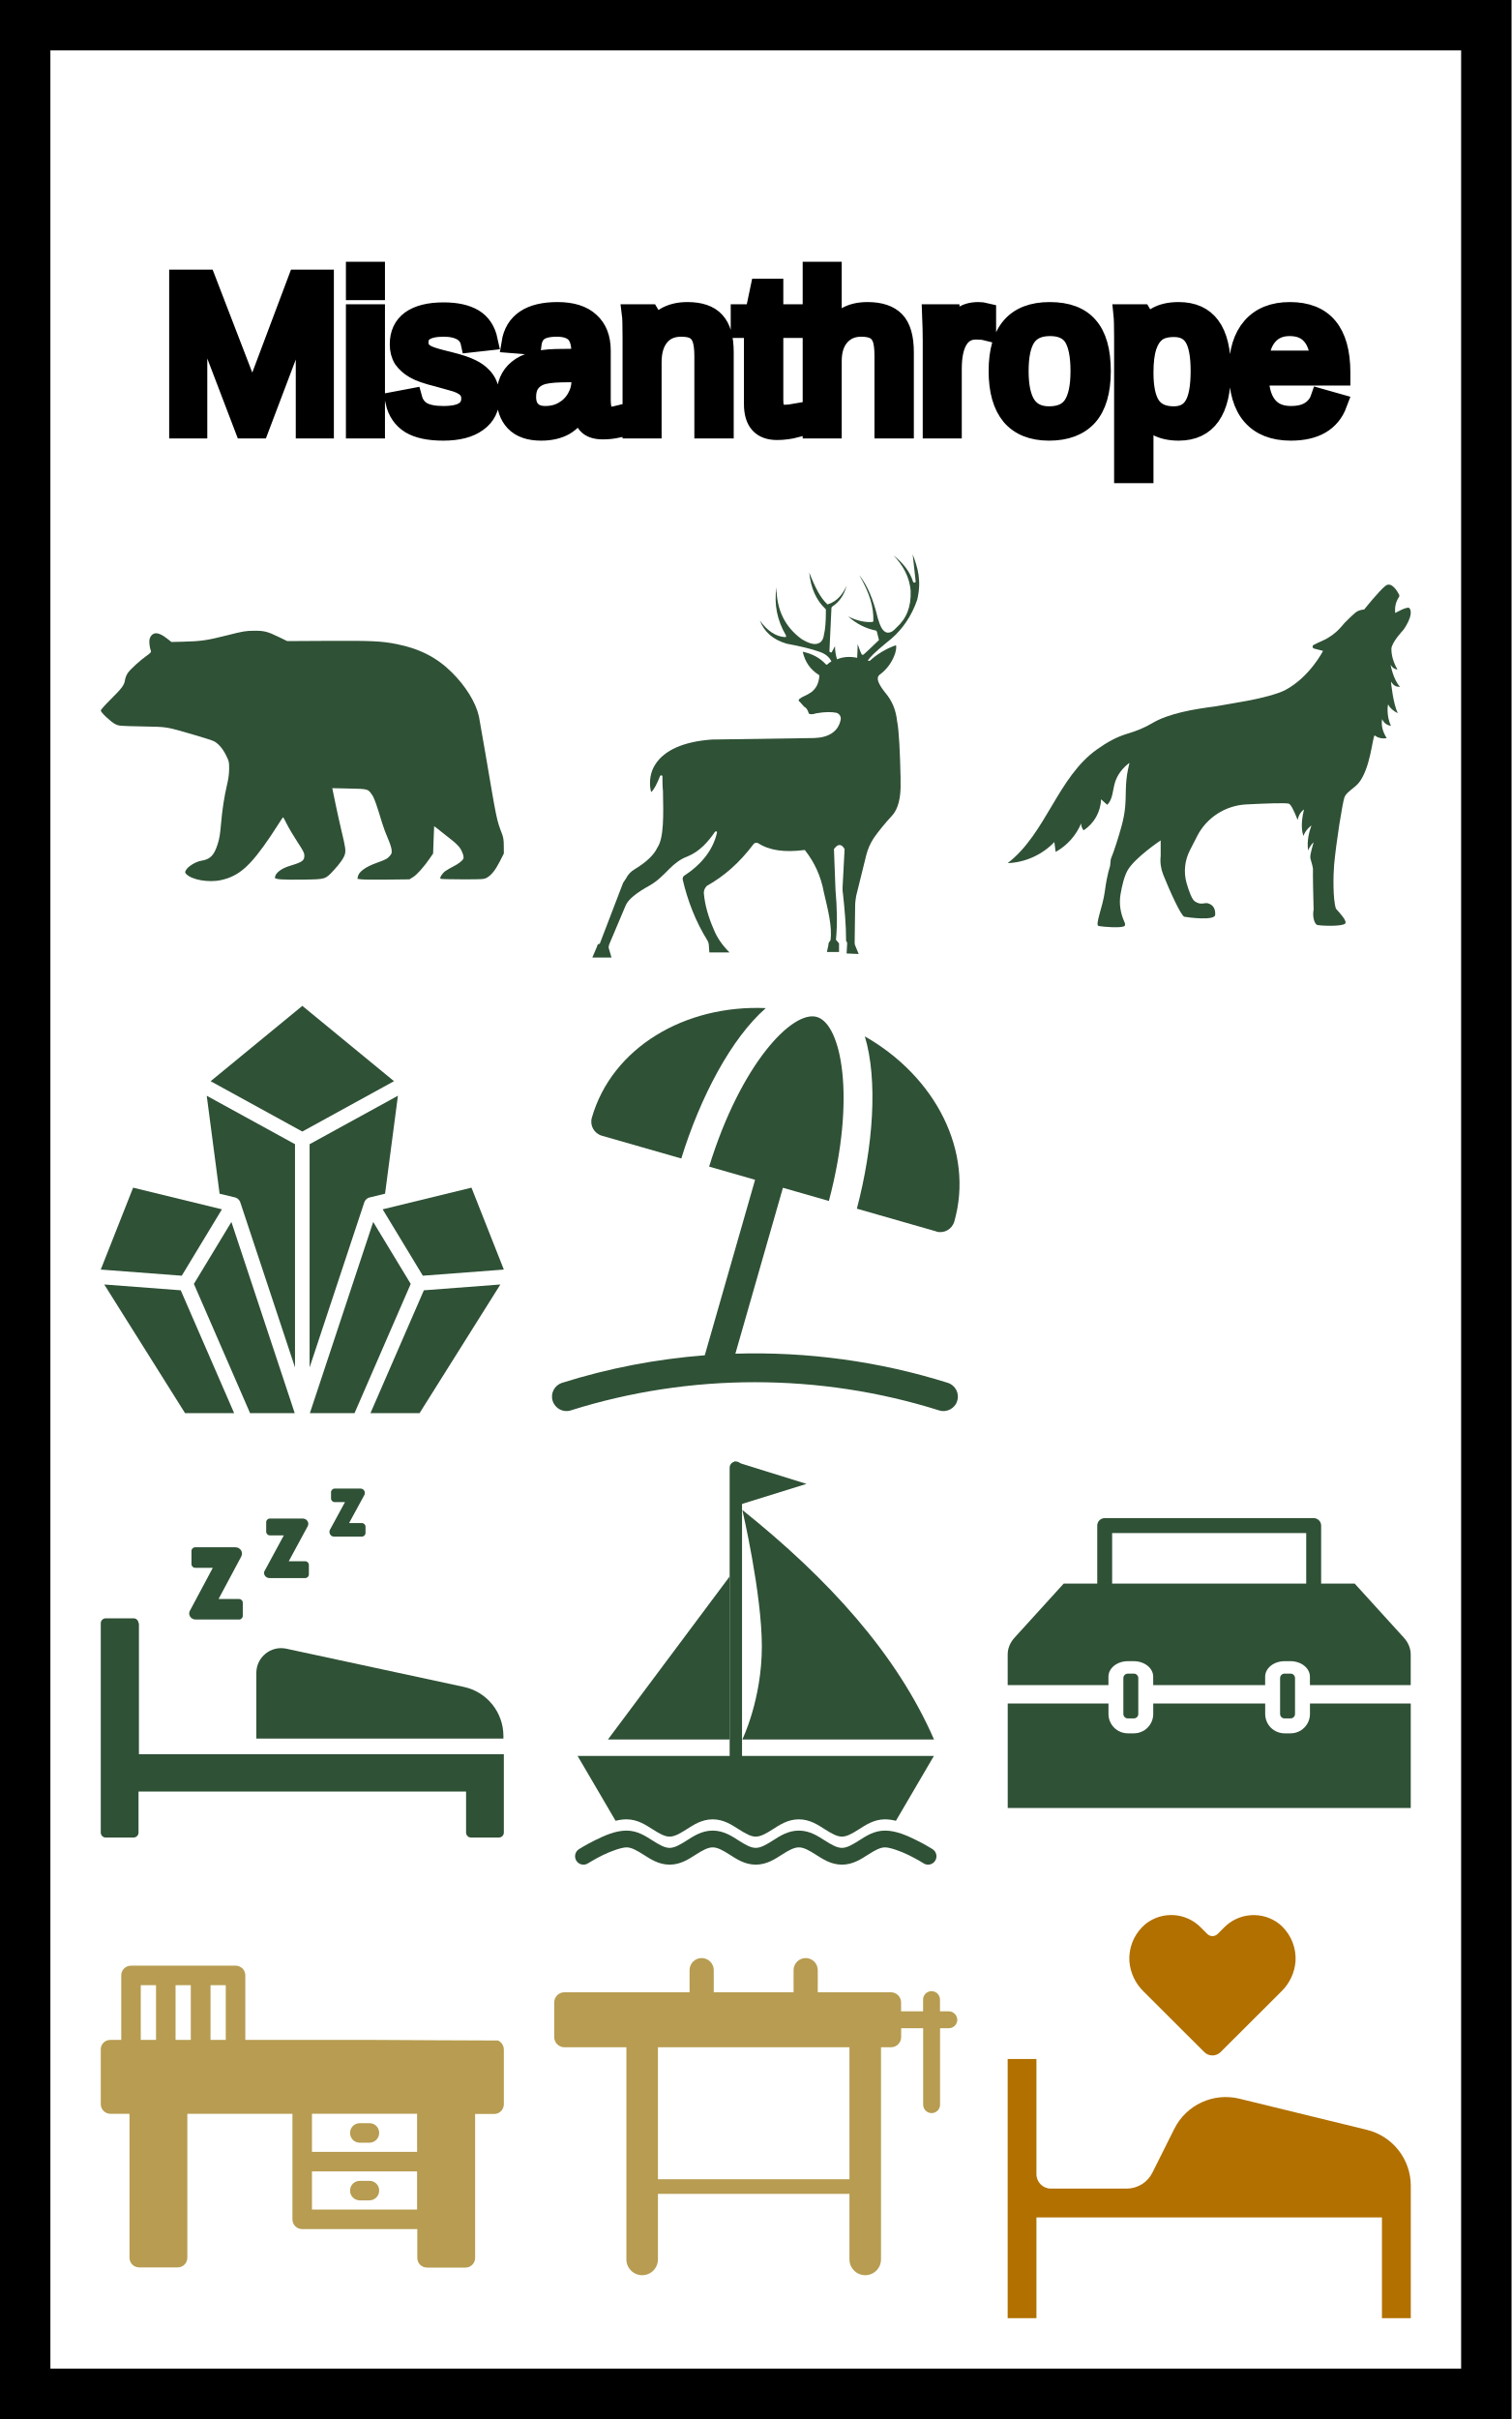
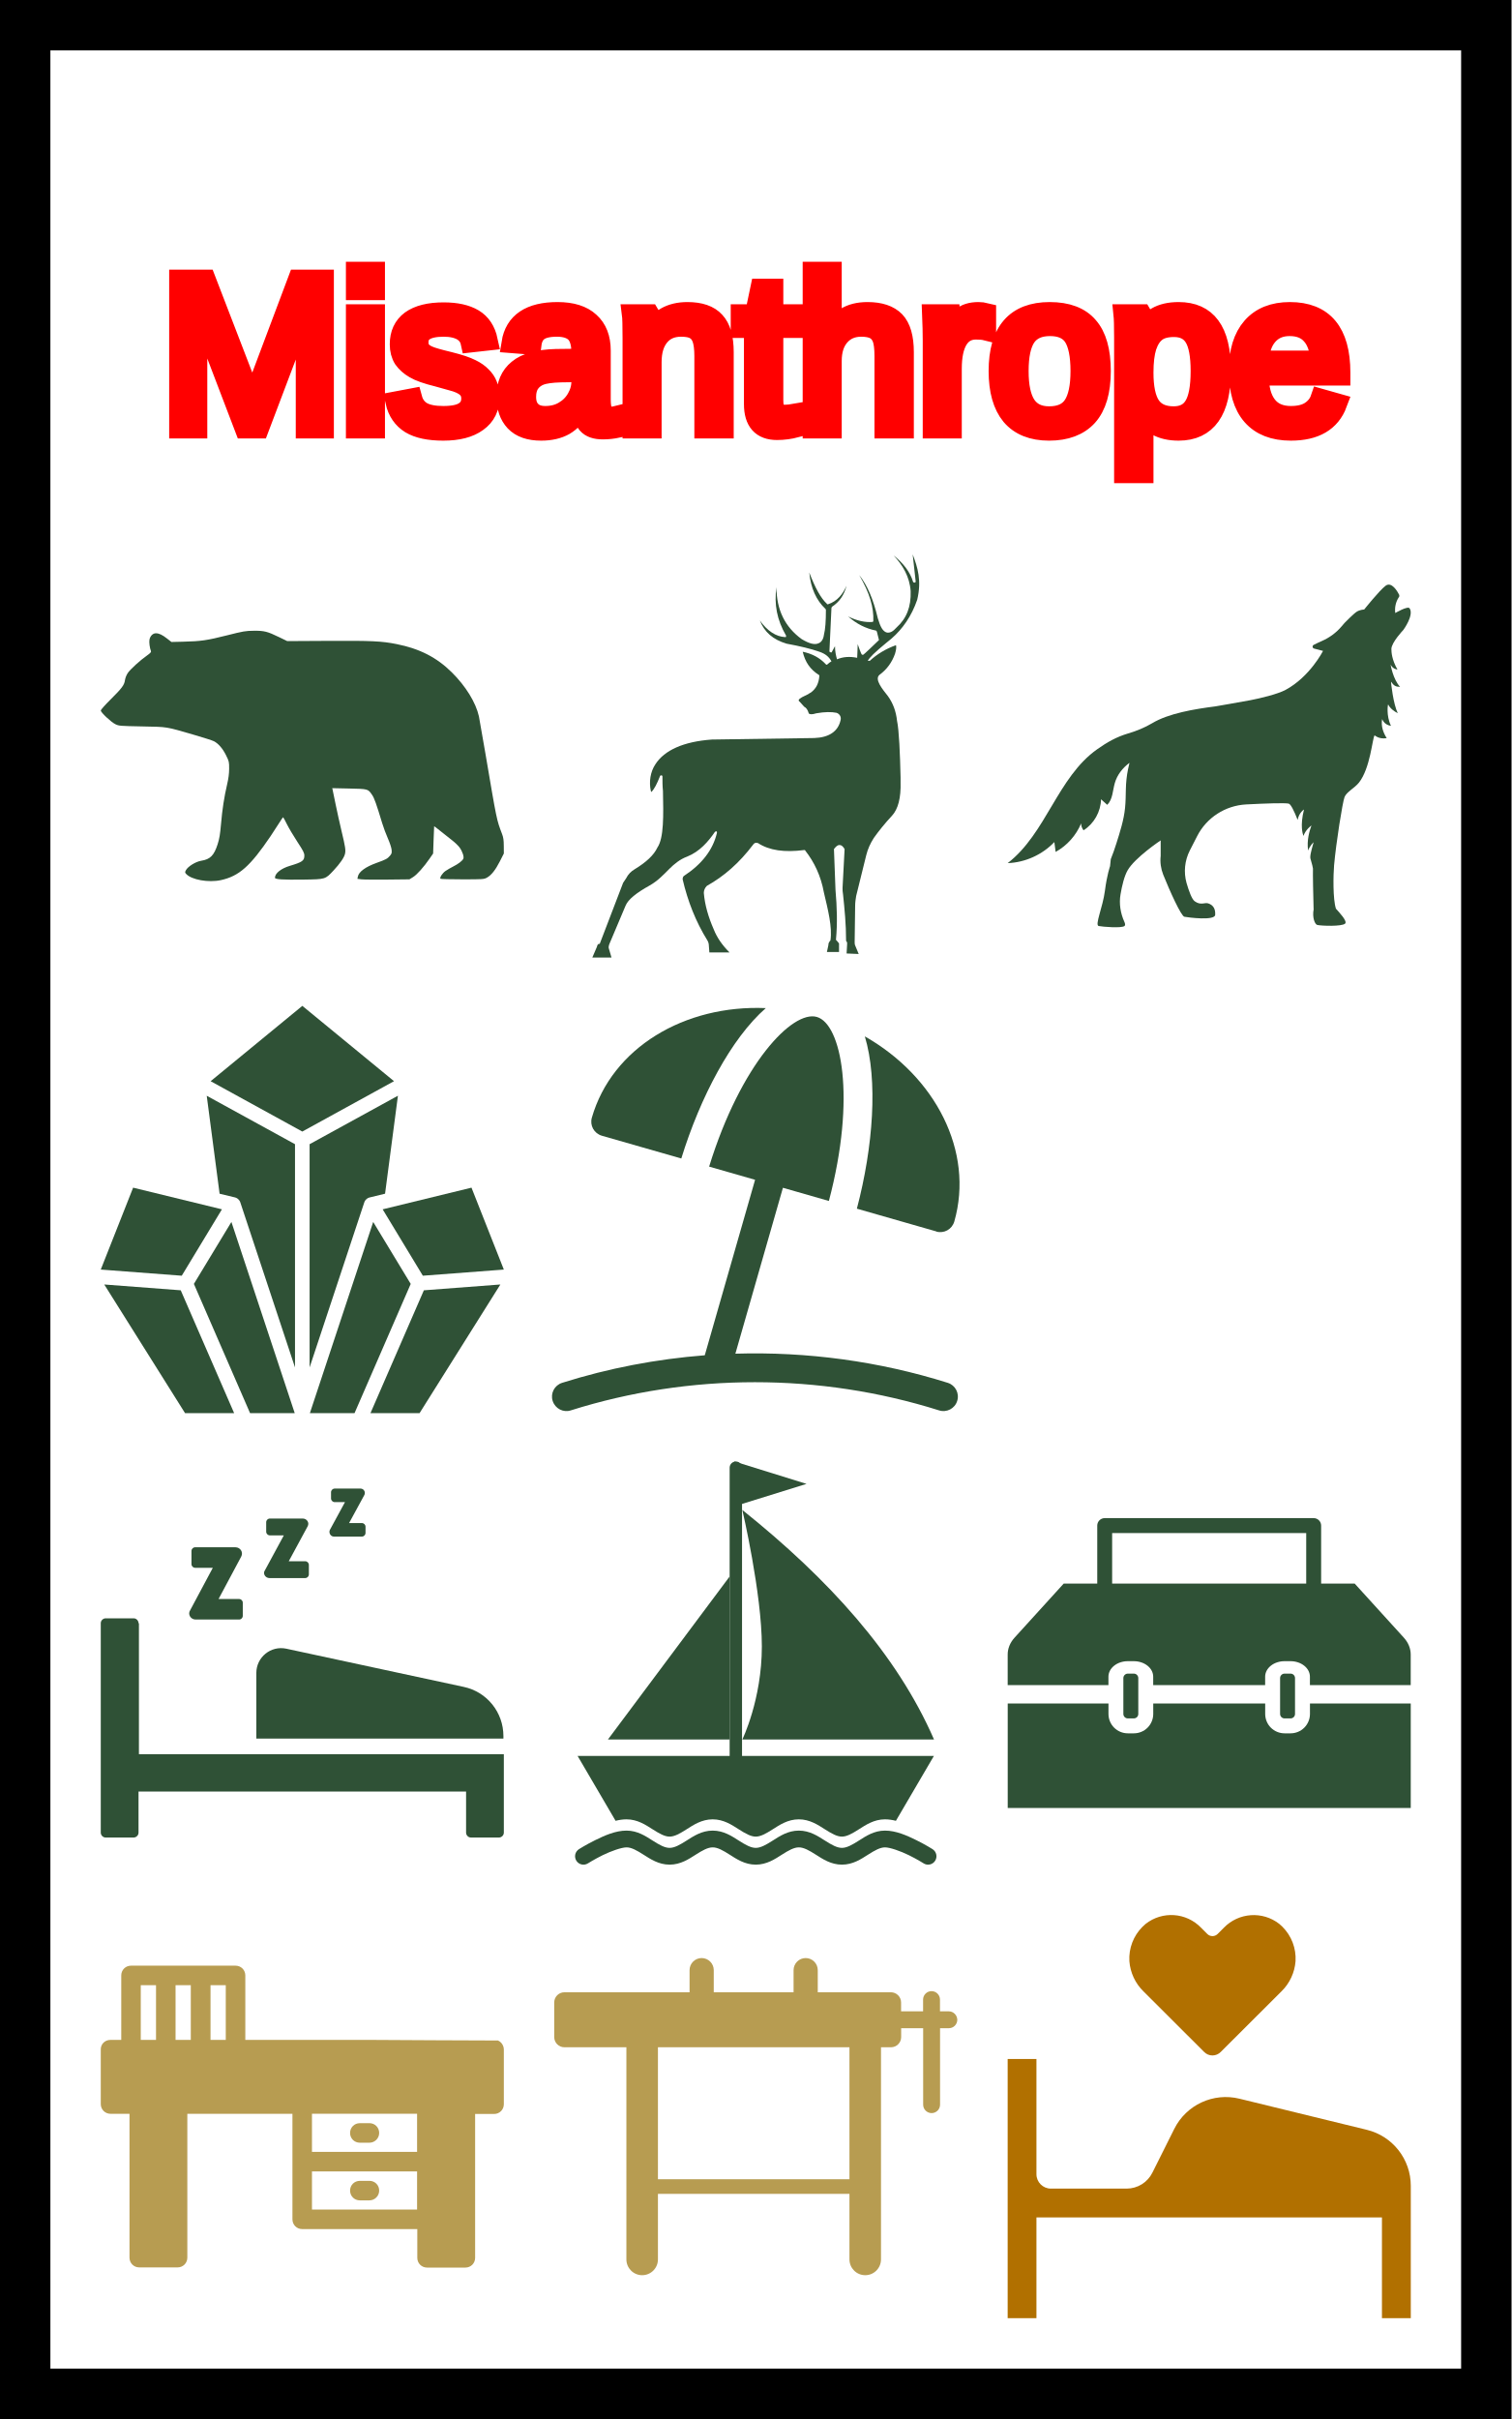
<svg xmlns="http://www.w3.org/2000/svg" width="75.0" height="120.0" viewBox="0 0 75.0 120.0">
  <defs>
</defs>
  <g id="Misanthrope">
    <rect x="1.25" y="1.25" width="72.5" height="117.5" rx="0" ry="0" stroke-dasharray="" stroke-opacity="1" fill="white" stroke-width="2.5" stroke="black" />
-     <text x="37.5" y="21.25" font-size="10.714" text-anchor="middle" font-family="Arial" stroke="black" fill="black">Misanthrope</text>
+     <text x="37.5" y="21.25" font-size="10.714" text-anchor="middle" font-family="Arial" stroke="red" fill="red" font-style="" text-decoration="">Misanthrope</text>
    <g id="import" transform="translate(5.0, 27.5) scale(0.1395946)">
      <path d="M636.468,687.518 C612.136,682.152,597.203,668.926,569.838,628.5 C565.742,622.45,560.393,614.237,557.95,610.25 C555.507,606.263,553.274,603.032,552.988,603.072 C552.702,603.111,550.473,607.209,548.035,612.178 C545.597,617.147,539.297,627.788,534.035,635.826 C525.807,648.395,524.468,651.024,524.468,654.615 C524.468,661.429,527.21,663.364,543.968,668.373 C555.805,671.912,563.968,678.439,563.968,684.365 C563.968,686.569,553.272,687.244,524.968,686.826 C496.059,686.399,496.36,686.492,485.319,674.668 C476.547,665.276,471.076,657.365,469.904,652.381 C468.714,647.317,469.343,643.116,474.531,621.5 C476.906,611.6,480.45,595.625,482.406,586.0 C484.361,576.375,486.194,567.495,486.479,566.267 L486.997,564.035 L464.233,564.52 C438.562,565.068,438.974,564.952,433.36,573.222 C430.456,577.5,427.742,585.123,419.925,610.965 C418.184,616.721,414.746,625.946,412.286,631.465 C409.824,636.988,407.57,643.763,407.273,646.534 C406.796,650.98,407.052,651.946,409.47,654.819 C412.798,658.775,415.1,660.004,427.449,664.418 C442.22,669.697,451.276,676.292,452.558,682.701 L453.184,685.829 L447.826,686.491 C444.879,686.855,429.157,687.006,412.887,686.827 L383.306,686.5 L378.405,683.469 C373.192,680.243,363.944,669.911,356.187,658.646 L351.468,651.791 L350.846,633.646 C350.504,623.666,350.167,615.361,350.096,615.19 C350.026,615.02,346.192,617.945,341.577,621.69 C336.961,625.436,330.012,630.933,326.133,633.907 C322.255,636.881,317.651,641.307,315.901,643.743 C311.967,649.22,309.618,656.477,310.963,658.991 C312.495,661.854,317.782,665.878,324.367,669.194 C327.723,670.883,332.407,673.596,334.776,675.221 C339.065,678.163,343.016,684.285,341.564,685.737 C341.145,686.157,327.902,686.5,312.135,686.5 C284.451,686.5,283.326,686.424,279.325,684.284 C273.368,681.098,267.72,673.998,261.715,662.144 L256.468,651.788 L256.536,641.644 C256.589,633.617,257.079,630.248,258.885,625.5 C266.25,606.14,265.756,608.53,281.413,516.358 C285.537,492.079,289.373,470.155,289.938,467.636 C294.127,448.942,307.629,427.014,326.37,408.466 C346.641,388.406,369.43,376.738,400.468,370.528 C420.564,366.508,434.303,365.864,492.968,366.194 L547.468,366.5 L558.242,361.271 C574.181,353.535,578.333,352.486,592.468,352.62 C603.662,352.726,606.098,353.145,628.723,358.858 C655.243,365.555,663.548,366.754,687.252,367.308 L703.035,367.677 L708.752,363.206 C715.374,358.027,719.658,356.0,723.981,356.0 C727.994,356.0,731.625,359.652,732.558,364.628 C733.207,368.086,732.173,375.9,730.513,380.077 C730.065,381.206,731.531,382.807,735.687,385.722 C745.135,392.349,758.409,404.44,761.713,409.429 C763.543,412.192,765.066,416.076,765.47,419.012 C766.372,425.575,769.527,429.787,785.116,445.244 C792.184,452.253,797.968,458.762,797.968,459.71 C797.968,462.292,784.187,475.256,778.468,478.054 C773.59,480.44,772.713,480.515,742.468,481.108 C707.447,481.795,711.478,481.138,672.106,492.577 C659.807,496.15,648.083,499.921,646.054,500.956 C639.992,504.049,634.199,510.73,629.699,519.818 C625.599,528.097,625.469,528.656,625.508,537.93 C625.537,544.666,626.343,550.905,628.23,559.0 C632.189,575.977,634.705,592.315,636.423,612.215 C637.633,626.228,638.581,631.89,640.959,639.312 C645.808,654.45,650.907,659.595,662.968,661.519 C670.49,662.718,681.004,669.236,683.639,674.331 C684.977,676.919,684.945,677.368,683.291,679.199 C676.14,687.113,653.153,691.197,636.468,687.518 Z" fill="#2f5136" stroke="none" stroke-width="0" transform="matrix(-0.2645833,0,0,0.2645833,211.1291,-66.14482)" />
    </g>
    <g id="import" transform="translate(27.5, 27.5) scale(0.9460738)">
      <path d="M18.958,1.429 C18.958,1.455,18.932,1.481,18.905,1.481 C18.879,1.481,18.853,1.481,18.826,1.455 C18.667,0.926,18.323,0.476,17.794,0.053 C18.27,0.555,18.641,1.164,18.694,1.931 C18.72,2.751,18.482,3.36,17.953,3.836 C17.768,4.048,17.609,4.127,17.45,4.101 C17.239,4.048,17.106,3.81,16.974,3.36 C16.736,2.355,16.418,1.614,15.995,1.085 C16.551,2.037,16.762,2.778,16.736,3.492 C16.736,3.519,16.709,3.545,16.683,3.545 C16.313,3.572,15.889,3.492,15.413,3.254 C15.863,3.651,16.339,3.889,16.868,3.995 C16.895,3.995,16.895,4.021,16.921,4.048 L17.027,4.471 C17.027,4.498,17.027,4.524,17,4.524 C16.233,5.265,16.207,5.265,16.207,5.265 L16.154,5.265 C16.127,5.265,16.101,5.239,15.916,4.709 C15.916,5,15.889,5.291,15.889,5.424 C15.492,5.344,15.148,5.371,14.831,5.503 C14.778,5.318,14.725,5.08,14.725,4.815 L14.566,5.106 C14.566,5.133,14.54,5.159,14.487,5.133 C14.46,5.133,14.434,5.106,14.434,5.08 L14.54,2.804 L14.566,2.751 C14.963,2.487,15.201,2.143,15.334,1.64 C15.148,2.064,14.857,2.46,14.355,2.619 C14.328,2.619,14.302,2.619,14.302,2.593 C13.984,2.302,13.693,1.773,13.376,0.952 C13.455,1.773,13.746,2.408,14.222,2.857 C14.222,2.857,14.249,2.884,14.249,2.91 C14.249,3.492,14.222,3.916,14.143,4.233 C14.117,4.445,14.011,4.604,13.878,4.656 C13.667,4.762,13.376,4.683,12.979,4.445 C12.106,3.81,11.656,2.91,11.656,1.72 C11.524,2.619,11.682,3.439,12.159,4.26 L12.159,4.313 C12.159,4.339,12.132,4.339,12.106,4.339 C11.63,4.313,11.18,4.021,10.783,3.466 C11.021,4.074,11.471,4.471,12.185,4.683 C12.899,4.815,13.455,4.948,13.905,5.106 C14.222,5.212,14.408,5.371,14.54,5.609 C14.46,5.662,14.408,5.688,14.328,5.768 C14.302,5.794,14.275,5.794,14.249,5.768 C13.931,5.424,13.534,5.212,13.032,5.106 C13.164,5.662,13.429,6.032,13.878,6.323 C13.905,6.323,13.905,6.35,13.905,6.376 C13.878,6.747,13.746,7.038,13.455,7.249 C13.402,7.276,13.349,7.302,13.323,7.329 C13.111,7.435,12.847,7.54,12.82,7.646 C12.82,7.646,12.82,7.699,12.873,7.726 L13.111,7.99 C13.217,8.043,13.296,8.149,13.349,8.334 C13.376,8.387,13.508,8.414,13.746,8.334 C14.196,8.255,14.54,8.255,14.805,8.308 C14.963,8.361,15.069,8.519,15.016,8.705 C14.884,9.287,14.408,9.604,13.64,9.631 L8.269,9.71 C6.788,9.816,5.782,10.266,5.306,11.007 C5.041,11.403,4.962,11.932,5.068,12.409 L5.094,12.462 C5.253,12.303,5.385,12.038,5.544,11.642 C5.544,11.615,5.571,11.588,5.623,11.588 C5.65,11.588,5.676,11.615,5.676,11.642 C5.676,11.906,5.676,12.144,5.703,12.409 C5.729,13.679,5.756,14.869,5.412,15.372 C5.227,15.769,4.83,16.139,4.221,16.51 C4.036,16.616,3.877,16.774,3.771,16.986 L3.613,17.224 L2.396,20.399 C2.396,20.426,2.369,20.426,2.343,20.426 C2.316,20.426,2.263,20.452,2.237,20.584 L1.999,21.14 L3.004,21.14 L2.872,20.69 C2.819,20.558,2.898,20.426,2.951,20.293 L3.745,18.415 C3.877,18.097,4.301,17.753,5.015,17.357 C5.438,17.118,5.756,16.774,6.047,16.483 C6.285,16.245,6.602,15.981,6.973,15.848 C7.634,15.584,8.084,15.055,8.428,14.552 C8.454,14.525,8.481,14.525,8.507,14.525 C8.534,14.525,8.534,14.552,8.534,14.605 C8.322,15.504,7.74,16.245,6.814,16.854 C6.761,16.88,6.735,16.96,6.735,17.039 C6.999,18.177,7.423,19.262,8.031,20.24 C8.084,20.32,8.111,20.426,8.111,20.532 L8.137,20.875 L9.195,20.875 C8.798,20.479,8.534,20.082,8.375,19.685 C8.084,19.023,7.899,18.388,7.846,17.753 C7.846,17.621,7.899,17.489,8.005,17.383 C8.904,16.88,9.698,16.192,10.439,15.213 C10.492,15.134,10.571,15.107,10.65,15.134 L10.677,15.134 C11.286,15.531,12.079,15.637,13.111,15.504 C13.138,15.504,13.164,15.504,13.164,15.531 C13.64,16.139,13.984,16.854,14.143,17.727 C14.355,18.627,14.593,19.552,14.487,20.24 C14.487,20.24,14.487,20.267,14.46,20.267 C14.408,20.346,14.381,20.399,14.381,20.452 L14.381,20.479 L14.302,20.849 L14.937,20.849 L14.937,20.399 L14.805,20.24 C14.778,20.24,14.778,20.214,14.778,20.188 C14.857,19.367,14.831,18.494,14.752,17.595 L14.672,15.478 L14.672,15.451 C14.778,15.319,14.857,15.24,14.963,15.24 L14.963,15.24 C15.069,15.24,15.148,15.319,15.228,15.451 L15.228,15.478 L15.122,17.489 C15.122,17.595,15.122,17.7,15.148,17.833 C15.228,18.6,15.307,19.394,15.307,20.24 L15.307,20.267 C15.387,20.346,15.36,20.426,15.36,20.452 L15.36,20.479 L15.334,20.928 L15.969,20.955 L15.783,20.505 C15.757,20.452,15.757,20.373,15.757,20.32 L15.783,18.415 C15.783,18.256,15.81,18.071,15.836,17.912 L16.366,15.769 C16.445,15.451,16.577,15.16,16.762,14.869 C17.027,14.499,17.345,14.102,17.715,13.705 C18.032,13.361,18.191,12.779,18.165,11.932 L18.165,11.694 C18.138,10.477,18.085,9.207,17.98,8.731 C17.927,8.228,17.768,7.805,17.503,7.435 C17.212,7.064,16.789,6.561,17.053,6.323 C17.45,6.032,17.715,5.662,17.874,5.212 C17.927,5.027,17.953,4.895,17.927,4.762 C17.397,4.948,16.921,5.239,16.551,5.583 L16.524,5.583 L16.498,5.583 L16.498,5.583 L16.471,5.583 L16.471,5.583 L16.445,5.583 C16.524,5.424,16.815,5.133,17.397,4.656 C17.503,4.577,17.583,4.498,17.688,4.418 C18.27,3.916,18.747,3.228,19.038,2.381 C19.276,1.376,19.064,0.688,18.8,-0 Z" fill="#2f5136" stroke="none" stroke-width="0.265" />
    </g>
    <g id="import" transform="translate(50.0, 27.5) scale(0.1511773)">
      <path d="M131.921,17.713 C131.339,16.813,127.212,19.247,127.212,19.247 C126.974,17.448,127.37,15.622,128.349,14.114 L128.429,14.008 C128.588,13.77,128.588,13.479,128.482,13.241 C127.926,12.13,125.995,8.823,124.037,10.304 C121.973,11.865,117.025,18.083,117.025,18.083 C117.025,18.083,115.676,18.162,114.644,18.771 C113.639,19.353,110.569,22.502,110.569,22.502 L109.59,23.639 C107.844,25.703,105.648,27.317,103.188,28.402 C102.235,28.825,101.256,29.275,100.436,29.698 C99.907,29.989,99.986,30.756,100.568,30.915 L103.505,31.683 C103.505,31.683,99.219,40.149,91.228,44.462 C88.582,45.891,82.762,47.267,79.692,47.849 C76.65,48.431,68.157,49.886,68.157,49.886 C61.331,50.759,52.811,52.161,47.413,55.416 C44.926,56.897,42.201,57.982,39.423,58.802 C35.719,59.914,32.729,61.581,29.369,63.962 C16.351,73.169,12.647,91.558,4.6e-05,101.321 C5.742,101.109,11.351,98.569,15.319,94.415 C15.452,95.5,15.611,96.558,15.743,97.643 C19.473,95.579,22.49,92.219,24.104,88.277 C24.104,89.097,24.395,89.891,24.897,90.552 C28.337,88.383,30.559,84.441,30.639,80.366 C31.327,80.974,31.988,81.583,32.676,82.192 C34.502,80.392,34.449,77.508,35.163,75.048 C35.931,72.349,37.73,70.074,39.979,68.407 C39.793,69.095,39.635,69.809,39.502,70.523 C39.053,72.693,38.841,74.863,38.788,77.059 C38.735,79.122,38.735,81.186,38.523,83.223 C38.127,87.192,36.856,91.108,35.666,94.891 C35.11,96.638,34.528,98.331,33.84,100.024 L33.602,102.326 C33.602,102.326,32.597,105.104,31.909,110.449 C31.221,115.794,28.522,121.694,29.872,121.958 C31.221,122.223,37.333,122.726,38.338,121.958 C38.656,121.72,38.576,121.165,38.285,120.556 C37.015,117.725,36.513,114.603,37.042,111.56 C37.518,108.756,38.259,105.607,39.37,103.676 C41.751,99.522,50.218,93.86,50.218,93.86 L50.218,98.94 C49.98,101.03,50.271,103.12,51.038,105.078 C53.155,110.37,56.912,118.704,57.997,118.916 C59.346,119.18,67.972,120.265,68.104,118.307 C68.21,116.64,67.707,115.132,65.802,114.524 C64.638,114.153,63.421,115.291,61.383,113.836 C60.431,113.148,59.478,110.475,58.711,107.856 C57.706,104.284,58.102,100.448,59.796,97.141 L62.177,92.484 C65.273,86.398,71.411,82.43,78.264,82.059 C84.376,81.742,90.964,81.504,92.234,81.795 C92.922,81.953,94.007,84.176,95.171,87.139 C95.621,84.705,97.261,83.726,97.261,83.726 C95.912,89.044,96.838,91.743,97.076,92.404 C97.817,90.261,99.695,88.965,99.695,88.965 C99.087,90.711,98.108,93.754,98.61,97.193 C99.166,95.606,100.409,94.468,100.409,94.468 C100.092,95.712,99.351,98.014,99.325,99.31 C99.325,99.442,99.325,99.601,99.351,99.733 C99.88,101.559,100.198,102.855,100.198,103.094 C100.145,104.946,100.277,111.904,100.409,116.402 L100.436,116.402 C99.88,119.207,100.859,121.456,101.627,121.614 C103.161,121.932,109.564,122.144,110.728,121.191 C111.654,120.424,108.744,117.408,107.738,116.27 C106.707,113.121,106.865,105.157,107.13,102.062 C107.791,94.574,109.908,81.318,110.569,79.625 C111.257,77.932,113.903,76.662,115.305,74.889 C119.036,70.153,119.698,60.363,120.412,59.411 C120.491,59.305,121.708,60.76,124.407,60.31 C123.243,58.458,122.502,56.421,122.899,54.066 C122.925,53.934,123.349,55.892,125.809,56.289 C124.143,52.796,124.804,49.066,124.883,49.251 C125.386,50.389,126.868,51.632,128.058,52.082 C126.577,49.436,125.73,41.657,125.836,41.79 C126.762,43.113,127.291,43.456,128.799,43.483 C126.497,41.102,125.624,36.048,125.704,36.207 C126.418,37.662,127.953,37.847,127.926,37.794 C126.1,34.566,125.942,32.159,125.942,31.048 C125.942,28.931,129.884,24.777,129.884,24.777 C129.884,24.777,133.429,19.962,131.921,17.713 Z" fill="#2f5136" stroke="none" stroke-width="0.265" />
    </g>
    <g id="import" transform="translate(5.0, 50.0) scale(0.8772699)">
      <path d="M14.961,10.886 C14.966,10.879,14.972,10.874,14.977,10.866 C15.004,10.832,15.036,10.802,15.072,10.779 C15.077,10.775,15.079,10.77,15.085,10.767 C15.09,10.764,15.09,10.767,15.092,10.765 C15.126,10.745,15.162,10.729,15.2,10.72 L16.08,10.505 L16.808,4.965 L11.812,7.706 L11.812,20.33 L14.907,10.99 C14.919,10.953,14.938,10.918,14.96,10.886 Z" fill="#2f5136" stroke="none" stroke-width="0.265" />
      <path d="M5.267,15.606 L8.444,22.913 L10.97,22.913 L7.389,12.103 Z" fill="#2f5136" stroke="none" stroke-width="0.265" />
      <path d="M15.255,22.913 L18.032,22.913 L22.602,15.639 L18.275,15.968 Z" fill="#2f5136" stroke="none" stroke-width="0.265" />
      <path d="M18.217,15.143 L22.798,14.796 L20.968,10.164 L15.944,11.389 Z" fill="#2f5136" stroke="none" stroke-width="0.265" />
      <path d="M15.409,12.103 L11.828,22.913 L14.354,22.913 L17.531,15.606 Z" fill="#2f5136" stroke="none" stroke-width="0.265" />
      <path d="M6.853,11.389 L1.83,10.164 L0,14.796 L4.581,15.143 Z" fill="#2f5136" stroke="none" stroke-width="0.265" />
      <path d="M11.401,-0.116 L6.214,4.144 L11.399,6.991 L16.586,4.143 Z" fill="#2f5136" stroke="none" stroke-width="0.265" />
      <path d="M6.721,10.506 L7.596,10.717 C7.634,10.727,7.67,10.742,7.704,10.763 C7.704,10.763,7.709,10.763,7.711,10.765 C7.713,10.767,7.719,10.773,7.724,10.776 C7.76,10.801,7.792,10.83,7.819,10.864 C7.824,10.871,7.83,10.877,7.835,10.884 C7.859,10.916,7.877,10.952,7.89,10.989 L10.986,20.33 L10.986,7.706 L5.993,4.967 Z" fill="#2f5136" stroke="none" stroke-width="0.265" />
      <path d="M0.197,15.639 L4.766,22.913 L7.543,22.913 L4.523,15.968 Z" fill="#2f5136" stroke="none" stroke-width="0.265" />
    </g>
    <g id="import" transform="translate(27.5, 50.0) scale(0.870057)">
      <path d="M22.444,21.376 C18.524,20.144,14.415,19.59,10.331,19.714 L13.043,10.255 L15.664,11.007 C17.235,5.071,16.366,0.912,14.977,0.515 C13.588,0.118,10.645,3.177,8.834,9.048 L11.455,9.8 L8.586,19.805 C5.833,20.02,3.096,20.541,0.45,21.376 C0.012,21.516,-0.228,21.979,-0.088,22.409 C0.053,22.847,0.516,23.087,0.946,22.947 C7.743,20.805,15.143,20.805,21.947,22.947 C22.386,23.087,22.849,22.839,22.981,22.409 C23.121,21.971,22.873,21.508,22.443,21.376 Z" fill="#2f5136" stroke="none" stroke-width="0.265" />
      <path d="M2.716,7.287 L7.247,8.585 C8.33,5.079,10.099,1.73,12.067,0.011 C7.437,-0.188,3.295,2.268,2.145,6.261 C2.021,6.7,2.269,7.154,2.716,7.287 Z" fill="#2f5136" stroke="none" stroke-width="0.265" />
      <path d="M21.791,12.752 C22.229,12.876,22.683,12.628,22.816,12.181 C23.957,8.188,21.741,3.913,17.714,1.623 C18.467,4.12,18.194,7.899,17.26,11.446 L21.791,12.744 Z" fill="#2f5136" stroke="none" stroke-width="0.265" />
    </g>
    <g id="import" transform="translate(5.0, 72.5) scale(0.7697637)">
      <path d="M2.434,10.424 C2.434,10.265,2.302,10.107,2.117,10.107 L0.317,10.107 C0.159,10.107,-0,10.239,-0,10.424 L-0,23.918 C-0,24.077,0.132,24.235,0.317,24.235 L2.117,24.235 C2.275,24.235,2.434,24.103,2.434,23.918 L2.434,21.272 L23.548,21.272 L23.548,23.918 C23.548,24.077,23.68,24.235,23.865,24.235 L25.664,24.235 C25.823,24.235,25.982,24.103,25.982,23.918 L25.982,18.864 L2.46,18.864 L2.46,10.424 Z" fill="#2f5136" stroke="none" stroke-width="0" />
      <path d="M23.389,14.525 L11.959,12.065 C10.954,11.853,10.028,12.62,10.028,13.626 L10.028,17.859 L25.955,17.859 L25.955,17.7 C25.955,16.166,24.897,14.843,23.389,14.525 Z" fill="#2f5136" stroke="none" stroke-width="0" />
      <path d="M6.112,10.186 L8.916,10.186 C9.049,10.186,9.154,10.08,9.154,9.948 L9.154,9.101 C9.154,8.969,9.049,8.863,8.916,8.863 L7.593,8.863 L9.049,6.138 C9.207,5.847,8.996,5.529,8.678,5.529 L6.085,5.529 C5.953,5.529,5.847,5.635,5.847,5.767 L5.847,6.614 C5.847,6.746,5.953,6.852,6.085,6.852 L7.223,6.852 L5.768,9.577 C5.583,9.842,5.794,10.186,6.112,10.186 Z" fill="#2f5136" stroke="none" stroke-width="0" />
      <path d="M10.874,7.514 L13.176,7.514 C13.308,7.514,13.414,7.408,13.414,7.276 L13.414,6.667 C13.414,6.535,13.308,6.429,13.176,6.429 L12.118,6.429 L13.335,4.18 C13.467,3.942,13.282,3.677,13.017,3.677 L10.901,3.677 C10.768,3.677,10.663,3.783,10.663,3.915 L10.663,4.524 C10.663,4.656,10.768,4.762,10.901,4.762 L11.8,4.762 L10.583,7.011 C10.424,7.223,10.61,7.514,10.874,7.514 Z" fill="#2f5136" stroke="none" stroke-width="0" />
      <path d="M15.028,4.841 L16.827,4.841 C16.96,4.841,17.066,4.736,17.066,4.603 L17.066,4.206 C17.066,4.074,16.96,3.968,16.827,3.968 L16.007,3.968 L16.986,2.169 C17.092,1.984,16.96,1.746,16.748,1.746 L15.081,1.746 C14.949,1.746,14.843,1.852,14.843,1.984 L14.843,2.381 C14.843,2.513,14.949,2.619,15.081,2.619 L15.742,2.619 L14.764,4.418 C14.684,4.603,14.816,4.841,15.028,4.841 Z" fill="#2f5136" stroke="none" stroke-width="0" />
    </g>
    <g id="import" transform="translate(27.5, 72.5) scale(0.9214891)">
      <path d="M9.704,2.412 L13.586,1.206 L9.704,0 Z" fill="#2f5136" stroke="none" stroke-width="0.265" />
      <path d="M9.78,0.001 C9.596,0.001,9.446,0.15,9.446,0.335 L9.446,17.046 C9.446,17.134,9.482,17.219,9.545,17.282 C9.607,17.344,9.691,17.379,9.78,17.379 C9.868,17.379,9.954,17.344,10.016,17.282 C10.078,17.219,10.113,17.134,10.113,17.046 L10.113,0.335 C10.113,0.246,10.078,0.161,10.016,0.098 C9.954,0.036,9.868,0.001,9.78,0.001 Z" fill="#2f5136" stroke="none" stroke-width="0.265" />
      <path d="M1.259,15.852 L3.304,19.344 C3.498,19.295,3.696,19.265,3.893,19.265 C4.485,19.265,4.93,19.568,5.296,19.8 C5.662,20.033,5.948,20.195,6.212,20.195 C6.477,20.195,6.764,20.033,7.129,19.8 C7.495,19.568,7.94,19.265,8.532,19.265 C9.124,19.265,9.568,19.568,9.934,19.8 C10.3,20.033,10.586,20.195,10.851,20.195 C11.117,20.195,11.403,20.033,11.768,19.8 C12.133,19.568,12.578,19.265,13.17,19.265 C13.762,19.265,14.207,19.568,14.573,19.8 C14.939,20.033,15.225,20.195,15.491,20.195 C15.755,20.195,16.042,20.033,16.407,19.8 C16.773,19.568,17.218,19.265,17.81,19.265 C18.007,19.265,18.204,19.295,18.399,19.344 L20.444,15.852 Z" fill="#2f5136" stroke="none" stroke-width="0.265" />
      <path d="M10.128,14.967 L20.451,14.967 C18.448,10.367,14.772,6.326,10.128,2.608 C10.128,2.608,11.18,7.087,11.18,9.956 C11.18,12.825,10.128,14.967,10.128,14.967 Z" fill="#2f5136" stroke="none" stroke-width="0.265" />
      <path d="M9.447,14.967 L2.892,14.967 L9.447,6.189 Z" fill="#2f5136" stroke="none" stroke-width="0.265" />
      <path d="M3.893,19.871 C3.301,19.871,2.71,20.137,2.213,20.382 C1.716,20.627,1.331,20.871,1.331,20.871 C1.231,20.936,1.159,21.038,1.133,21.154 C1.107,21.271,1.129,21.394,1.193,21.495 C1.257,21.597,1.359,21.668,1.476,21.694 C1.593,21.72,1.716,21.698,1.817,21.634 C1.817,21.634,2.164,21.414,2.613,21.193 C3.061,20.973,3.63,20.774,3.894,20.774 C4.16,20.774,4.446,20.936,4.811,21.169 C5.177,21.401,5.621,21.704,6.214,21.704 C6.806,21.704,7.25,21.401,7.616,21.169 C7.982,20.936,8.268,20.774,8.534,20.774 C8.799,20.774,9.086,20.936,9.451,21.169 C9.816,21.401,10.261,21.704,10.853,21.704 C11.445,21.704,11.89,21.401,12.255,21.169 C12.621,20.936,12.908,20.774,13.172,20.774 C13.438,20.774,13.724,20.936,14.09,21.169 C14.456,21.401,14.9,21.704,15.493,21.704 C16.085,21.704,16.529,21.401,16.895,21.169 C17.261,20.936,17.547,20.774,17.812,20.774 C18.076,20.774,18.645,20.973,19.093,21.193 C19.542,21.413,19.889,21.634,19.889,21.634 L19.887,21.634 C19.988,21.698,20.111,21.72,20.228,21.694 C20.345,21.668,20.447,21.597,20.511,21.495 C20.576,21.394,20.597,21.271,20.571,21.154 C20.546,21.038,20.473,20.936,20.373,20.871 C20.373,20.871,19.988,20.626,19.491,20.382 C18.994,20.137,18.403,19.871,17.811,19.871 C17.218,19.871,16.774,20.174,16.408,20.406 C16.042,20.639,15.756,20.801,15.492,20.801 C15.226,20.801,14.94,20.639,14.574,20.406 C14.208,20.174,13.764,19.871,13.171,19.871 C12.579,19.871,12.135,20.174,11.769,20.406 C11.403,20.639,11.117,20.801,10.852,20.801 C10.586,20.801,10.3,20.639,9.935,20.406 C9.569,20.174,9.125,19.871,8.533,19.871 C7.941,19.871,7.496,20.174,7.13,20.406 C6.764,20.639,6.478,20.801,6.213,20.801 C5.947,20.801,5.661,20.639,5.296,20.406 C4.93,20.174,4.485,19.871,3.893,19.871 Z" fill="#2f5136" stroke="none" stroke-width="0.265" />
    </g>
    <g id="import" transform="translate(50.0, 72.5) scale(0.2285479)">
      <path d="M65.627,52.526 V54.799 C65.627,55.916,65.181,56.987,64.396,57.776 C63.607,58.565,62.537,59.006,61.42,59.006 H60.115 C58.998,59.006,57.927,58.565,57.138,57.776 C56.349,56.987,55.908,55.916,55.908,54.799 V52.526 H31.603 V54.799 C31.603,55.916,31.157,56.987,30.372,57.776 C29.583,58.565,28.513,59.006,27.396,59.006 H26.091 C24.974,59.006,23.904,58.565,23.114,57.776 C22.325,56.987,21.884,55.916,21.884,54.799 V52.526 H0.009 V75.214 H87.509 V52.526 Z" fill="#2f5136" stroke="none" stroke-width="0" />
      <path d="M19.446,28.502 V13.916 C19.446,13.018,20.172,12.295,21.067,12.295 H66.434 C67.332,12.295,68.055,13.022,68.055,13.916 V28.502 H64.813 V15.537 H22.68 V28.502 H19.438 Z" fill="#2f5136" stroke="none" stroke-width="0" />
      <path d="M87.501,48.533 V41.902 C87.501,40.586,86.977,39.308,86.012,38.246 L75.332,26.498 H12.168 L1.488,38.246 C0.524,39.308,0,40.589,0,41.902 V48.533 H21.875 V46.714 C21.875,45.821,22.32,44.964,23.106,44.333 C23.895,43.702,24.965,43.346,26.082,43.346 H27.387 C28.504,43.346,29.574,43.702,30.364,44.333 C31.153,44.964,31.594,45.821,31.594,46.714 V48.533 H55.899 V46.714 C55.899,45.821,56.344,44.964,57.13,44.333 C57.919,43.702,58.989,43.346,60.106,43.346 H61.411 C62.528,43.346,63.598,43.702,64.387,44.333 C65.176,44.964,65.618,45.821,65.618,46.714 V48.533 Z" fill="#2f5136" stroke="none" stroke-width="0.894" />
      <path d="M62.384,47.014 V54.803 C62.384,55.061,62.282,55.307,62.099,55.487 C61.919,55.666,61.669,55.768,61.415,55.768 H60.11 C59.852,55.768,59.606,55.666,59.427,55.487 C59.247,55.307,59.142,55.057,59.142,54.803 V47.014 C59.142,46.756,59.243,46.51,59.427,46.33 C59.606,46.151,59.852,46.045,60.11,46.045 H61.415 C61.673,46.045,61.919,46.147,62.099,46.33 C62.278,46.51,62.384,46.76,62.384,47.014 Z" fill="#2f5136" stroke="none" stroke-width="0" />
      <path d="M28.357,47.014 V54.803 C28.357,55.061,28.255,55.307,28.072,55.487 C27.892,55.666,27.646,55.768,27.388,55.768 H26.083 C25.825,55.768,25.579,55.666,25.4,55.487 C25.22,55.307,25.115,55.057,25.115,54.803 V47.014 C25.115,46.756,25.216,46.51,25.4,46.33 C25.579,46.151,25.829,46.045,26.083,46.045 H27.388 C27.646,46.045,27.892,46.147,28.072,46.33 C28.251,46.51,28.357,46.76,28.357,47.014 Z" fill="#2f5136" stroke="none" stroke-width="0" />
    </g>
    <g id="import" transform="translate(5.0, 95.0) scale(0.8793915)">
      <path d="M15.158,11.74 C15.467,11.74,15.709,11.983,15.709,12.291 C15.71,12.6,15.456,12.843,15.158,12.843 H14.617 C14.308,12.843,14.067,12.6,14.067,12.292 C14.067,11.983,14.31,11.741,14.617,11.741 Z" fill="#b79c51" stroke="none" stroke-width="0" />
      <path d="M15.158,14.993 C15.467,14.993,15.709,15.235,15.709,15.543 C15.71,15.852,15.456,16.095,15.158,16.095 H14.617 C14.308,16.095,14.067,15.852,14.067,15.544 C14.067,15.235,14.31,14.994,14.617,14.994 Z" fill="#b79c51" stroke="none" stroke-width="0" />
      <path d="M7.605,2.856 C7.914,2.856,8.156,3.099,8.156,3.406 V7.177 C1.155,7.152,8.147,7.176,1.156,7.144 V3.406 C1.156,3.097,1.399,2.856,1.707,2.856 H3.675 Z M7.053,3.958 H6.193 V7.133 H7.053 Z M5.08,3.958 H4.22 V7.133 H5.08 Z M3.117,3.958 H2.257 V7.133 H3.117 Z" fill="#b79c51" stroke="none" stroke-width="0" />
      <path d="M22.412,7.077 C22.611,7.166,22.743,7.364,22.743,7.596 V10.671 C22.743,10.98,22.5,11.222,22.192,11.222 H21.123 V19.337 C21.123,19.646,20.88,19.887,20.572,19.887 H18.411 C18.102,19.887,17.86,19.644,17.86,19.337 V17.716 H11.366 C11.057,17.716,10.815,17.473,10.815,17.165 V11.212 H4.884 V19.326 C4.884,19.635,4.641,19.877,4.333,19.877 H2.172 C1.863,19.877,1.621,19.634,1.621,19.326 V11.212 H0.551 C0.242,11.212,0,10.969,0,10.661 V7.596 C-0.011,7.287,0.232,7.044,0.54,7.044 H15.412 C22.404,7.076,15.411,7.052,22.412,7.077 Z M17.848,11.211 H11.917 V13.361 H17.848 Z M17.848,14.463 H11.917 V16.613 H17.848 Z" fill="#b79c51" stroke="none" stroke-width="0" />
    </g>
    <g id="import" transform="translate(27.5, 95.0) scale(0.4166667)">
      <path d="M47.696,11.759 C47.505,11.568,47.254,11.464,46.985,11.464 L45.939,11.464 L45.939,10.067 C45.939,9.512,45.488,9.061,44.933,9.061 C44.377,9.061,43.926,9.512,43.926,10.067 L43.926,11.464 L41.306,11.464 L41.306,10.406 C41.306,9.738,40.764,9.195,40.095,9.195 L31.384,9.195 L31.384,6.562 C31.384,5.768,30.738,5.121,29.944,5.121 C29.15,5.121,28.503,5.768,28.503,6.562 L28.503,9.195 L18.998,9.195 L18.998,6.562 C18.998,5.768,18.351,5.121,17.558,5.121 C16.764,5.121,16.117,5.768,16.117,6.562 L16.117,9.195 L1.21,9.195 C0.542,9.195,-3.77494e-05,9.738,-3.77494e-05,10.406 L-3.77494e-05,14.531 C-3.77494e-05,15.2,0.542,15.742,1.21,15.742 L8.594,15.742 L8.594,41 C8.594,42.037,9.436,42.879,10.473,42.879 C11.51,42.879,12.351,42.037,12.351,41 L12.351,33.2 L35.158,33.2 L35.158,41 C35.158,42.037,36.0,42.879,37.037,42.879 C38.074,42.879,38.915,42.037,38.915,41 L38.915,15.742 L40.104,15.742 C40.772,15.742,41.315,15.2,41.315,14.531 L41.315,13.473 L43.935,13.473 L43.935,22.575 C43.935,23.13,44.386,23.581,44.941,23.581 C45.497,23.581,45.948,23.13,45.948,22.575 L45.948,13.473 L46.993,13.473 C47.549,13.473,48.0,13.022,48.0,12.466 C47.991,12.202,47.887,11.95,47.696,11.759 Z M12.351,31.456 L12.351,15.742 L35.158,15.742 L35.158,31.456 Z" fill="#b79c51" stroke="none" stroke-width="0.043" />
    </g>
    <g id="import" transform="translate(50.0, 95.0) scale(2.699784)">
      <path d="M105.595,148.102 A1.058,1.058,0.0,0,0,104.397,148.657 L103.995,149.461 A0.529,0.529,0.0,0,1,103.522,149.754 H102.129 A0.265,0.265,0.0,0,1,101.864,149.489 V147.372 H101.335 V152.135 H101.864 V150.283 H108.214 V152.135 H108.744 V149.702 A1.058,1.058,0.0,0,0,107.937,148.674 Z" fill="#b17000" stroke="none" stroke-width="0.265" transform="translate(-101.3353,-144.7274)" />
      <path d="M104.945,147.242 A0.213,0.213,0.0,0,0,105.252,147.242 L106.366,146.131 A0.868,0.868,0.0,0,0,106.626,145.575 A0.825,0.825,0.0,0,0,106.385,144.943 C106.366,144.924,106.348,144.908,106.327,144.89 A0.764,0.764,0.0,0,0,105.308,144.961 L105.194,145.075 A0.134,0.134,0.0,0,1,105.004,145.075 L104.89,144.961 A0.761,0.761,0.0,0,0,103.871,144.89 C103.85,144.908,103.832,144.924,103.813,144.943 A0.825,0.825,0.0,0,0,103.572,145.575 A0.868,0.868,0.0,0,0,103.832,146.131 Z" fill="#b17000" stroke="none" stroke-width="0.265" transform="translate(-101.3353,-144.7274)" />
    </g>
  </g>
</svg>
